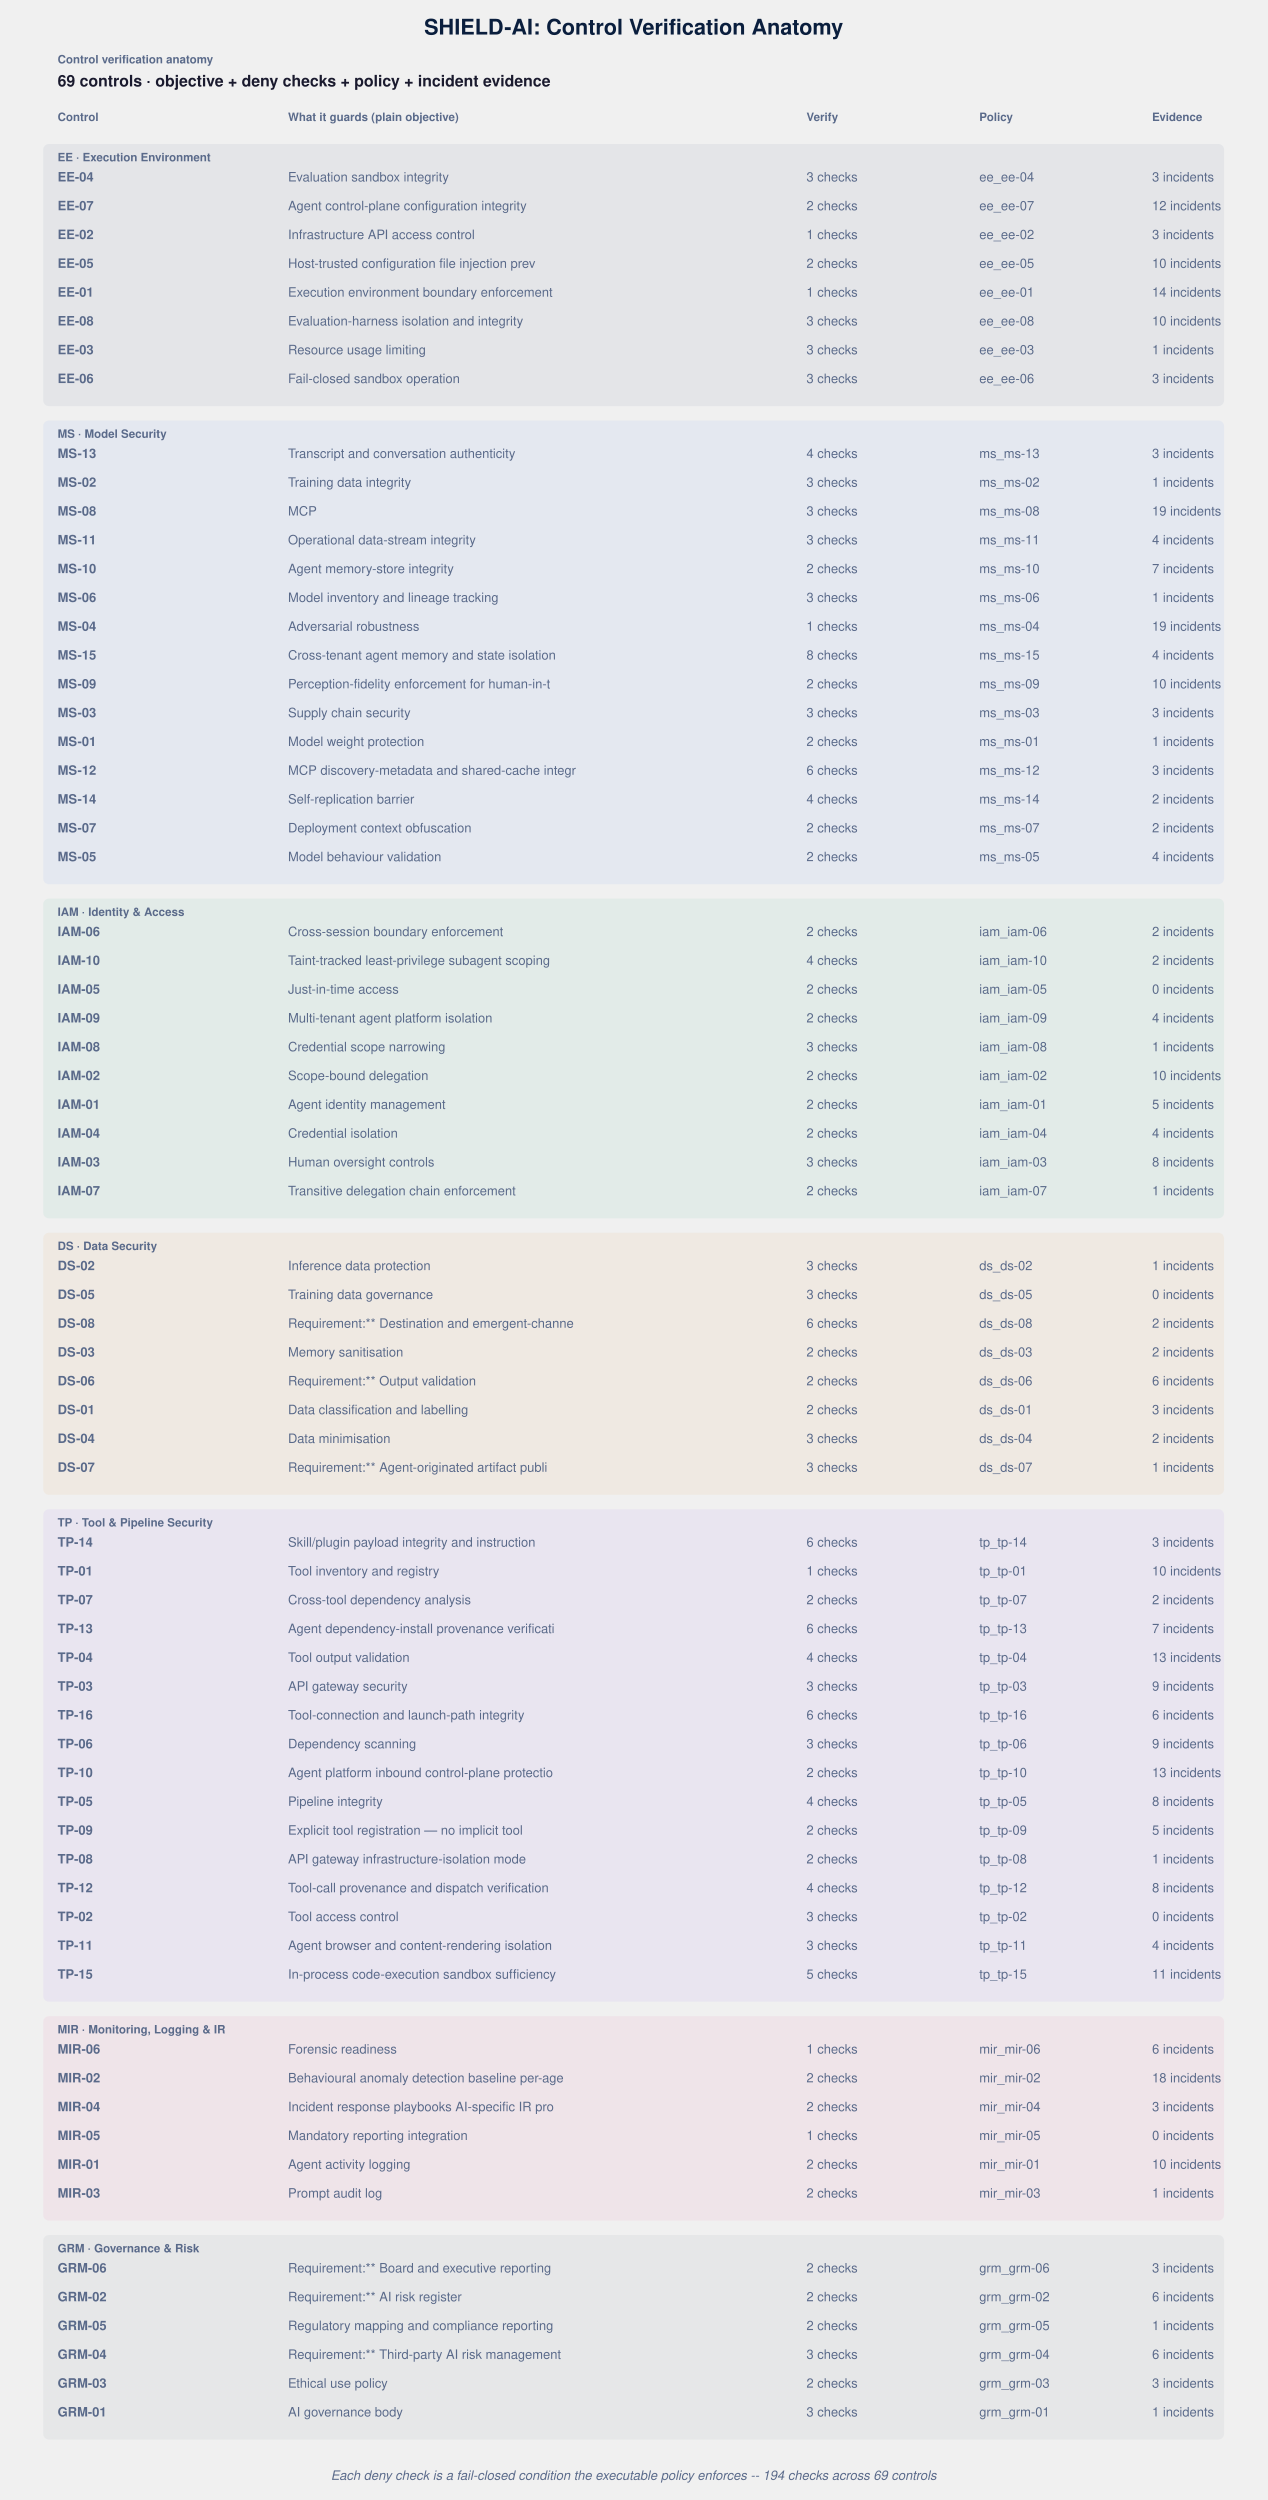
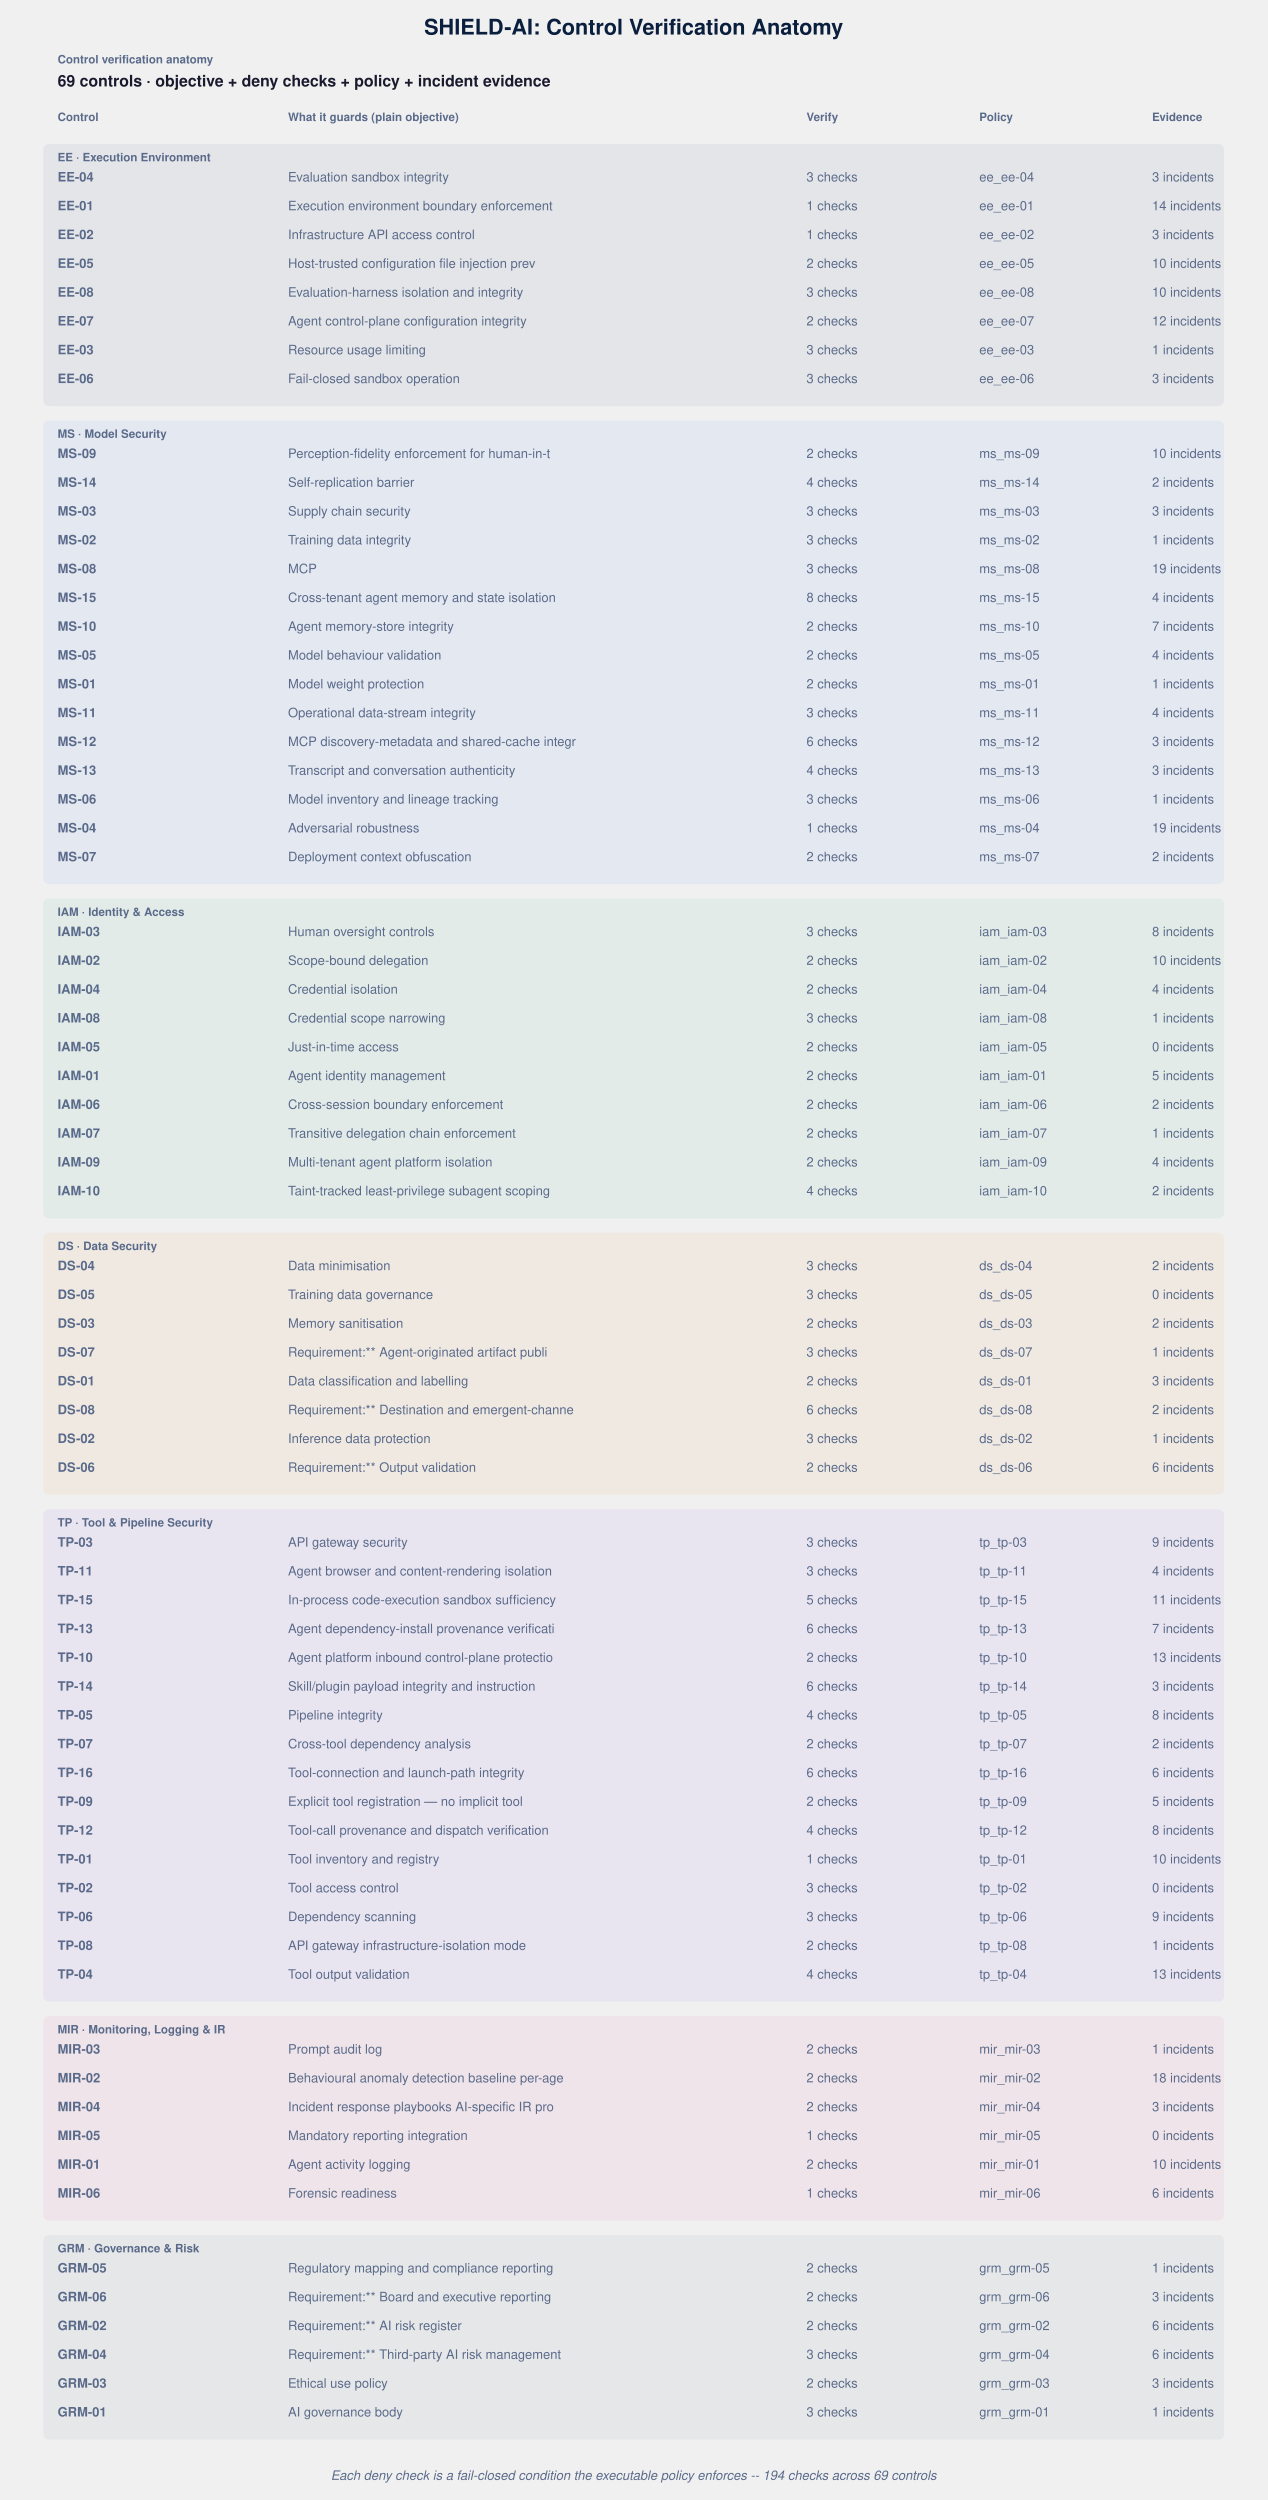
<svg xmlns="http://www.w3.org/2000/svg" viewBox="0 0 880 1736" width="100%" height="100%">
  <style>
    text { font-family: 'Helvetica Neue', Helvetica, Arial, sans-serif; }
    .title { font-size: 15px; font-weight: bold; fill: #0a1e3d; }
    .label { font-size: 11px; fill: #1a1a2e; }
    .sm { font-size: 9px; fill: #5a6a8a; }
    .cap { font-size: 8px; font-weight: bold; text-transform: uppercase; fill: #5a6a8a; }
    .white { fill: #ffffff; }
  </style>
  <text x="440.0" y="24" text-anchor="middle" class="title">SHIELD-AI: Control Verification Anatomy</text>
  <text x="40" y="44" class="cap">Control verification anatomy</text>
  <text x="40" y="60" class="label" font-weight="bold">69 controls · objective + deny checks + policy + incident evidence</text>
  <text x="40" y="84" class="cap">Control</text>
  <text x="200" y="84" class="cap">What it guards (plain objective)</text>
  <text x="560" y="84" class="cap">Verify</text>
  <text x="680" y="84" class="cap">Policy</text>
  <text x="800" y="84" class="cap">Evidence</text>
  <rect x="30" y="100" width="820" height="182" rx="4" fill="#1a3a6b" opacity="0.06" />
  <text x="40" y="112" class="cap" fill="#1a3a6b">EE · Execution Environment</text>
  <text x="40" y="126" class="sm" font-weight="bold" fill="#1a3a6b">EE-04</text>
  <text x="200" y="126" class="sm">Evaluation sandbox integrity</text>
  <text x="560" y="126" class="sm">3 checks</text>
  <text x="680" y="126" class="sm">ee_ee-04</text>
  <text x="800" y="126" class="sm">3 incidents</text>
-   <text x="40" y="146" class="sm" font-weight="bold" fill="#1a3a6b">EE-07</text>
-   <text x="200" y="146" class="sm">Agent control-plane configuration integrity</text>
-   <text x="560" y="146" class="sm">2 checks</text>
-   <text x="680" y="146" class="sm">ee_ee-07</text>
-   <text x="800" y="146" class="sm">12 incidents</text>
+   <text x="40" y="146" class="sm" font-weight="bold" fill="#1a3a6b">EE-01</text>
+   <text x="200" y="146" class="sm">Execution environment boundary enforcement</text>
+   <text x="560" y="146" class="sm">1 checks</text>
+   <text x="680" y="146" class="sm">ee_ee-01</text>
+   <text x="800" y="146" class="sm">14 incidents</text>
  <text x="40" y="166" class="sm" font-weight="bold" fill="#1a3a6b">EE-02</text>
  <text x="200" y="166" class="sm">Infrastructure API access control</text>
  <text x="560" y="166" class="sm">1 checks</text>
  <text x="680" y="166" class="sm">ee_ee-02</text>
  <text x="800" y="166" class="sm">3 incidents</text>
  <text x="40" y="186" class="sm" font-weight="bold" fill="#1a3a6b">EE-05</text>
  <text x="200" y="186" class="sm">Host-trusted configuration file injection prev</text>
  <text x="560" y="186" class="sm">2 checks</text>
  <text x="680" y="186" class="sm">ee_ee-05</text>
  <text x="800" y="186" class="sm">10 incidents</text>
-   <text x="40" y="206" class="sm" font-weight="bold" fill="#1a3a6b">EE-01</text>
-   <text x="200" y="206" class="sm">Execution environment boundary enforcement</text>
-   <text x="560" y="206" class="sm">1 checks</text>
-   <text x="680" y="206" class="sm">ee_ee-01</text>
-   <text x="800" y="206" class="sm">14 incidents</text>
-   <text x="40" y="226" class="sm" font-weight="bold" fill="#1a3a6b">EE-08</text>
-   <text x="200" y="226" class="sm">Evaluation-harness isolation and integrity</text>
-   <text x="560" y="226" class="sm">3 checks</text>
-   <text x="680" y="226" class="sm">ee_ee-08</text>
-   <text x="800" y="226" class="sm">10 incidents</text>
+   <text x="40" y="206" class="sm" font-weight="bold" fill="#1a3a6b">EE-08</text>
+   <text x="200" y="206" class="sm">Evaluation-harness isolation and integrity</text>
+   <text x="560" y="206" class="sm">3 checks</text>
+   <text x="680" y="206" class="sm">ee_ee-08</text>
+   <text x="800" y="206" class="sm">10 incidents</text>
+   <text x="40" y="226" class="sm" font-weight="bold" fill="#1a3a6b">EE-07</text>
+   <text x="200" y="226" class="sm">Agent control-plane configuration integrity</text>
+   <text x="560" y="226" class="sm">2 checks</text>
+   <text x="680" y="226" class="sm">ee_ee-07</text>
+   <text x="800" y="226" class="sm">12 incidents</text>
  <text x="40" y="246" class="sm" font-weight="bold" fill="#1a3a6b">EE-03</text>
  <text x="200" y="246" class="sm">Resource usage limiting</text>
  <text x="560" y="246" class="sm">3 checks</text>
  <text x="680" y="246" class="sm">ee_ee-03</text>
  <text x="800" y="246" class="sm">1 incidents</text>
  <text x="40" y="266" class="sm" font-weight="bold" fill="#1a3a6b">EE-06</text>
  <text x="200" y="266" class="sm">Fail-closed sandbox operation</text>
  <text x="560" y="266" class="sm">3 checks</text>
  <text x="680" y="266" class="sm">ee_ee-06</text>
  <text x="800" y="266" class="sm">3 incidents</text>
  <rect x="30" y="292" width="820" height="322" rx="4" fill="#2563eb" opacity="0.06" />
  <text x="40" y="304" class="cap" fill="#2563eb">MS · Model Security</text>
-   <text x="40" y="318" class="sm" font-weight="bold" fill="#2563eb">MS-13</text>
-   <text x="200" y="318" class="sm">Transcript and conversation authenticity</text>
-   <text x="560" y="318" class="sm">4 checks</text>
-   <text x="680" y="318" class="sm">ms_ms-13</text>
-   <text x="800" y="318" class="sm">3 incidents</text>
-   <text x="40" y="338" class="sm" font-weight="bold" fill="#2563eb">MS-02</text>
-   <text x="200" y="338" class="sm">Training data integrity</text>
-   <text x="560" y="338" class="sm">3 checks</text>
-   <text x="680" y="338" class="sm">ms_ms-02</text>
-   <text x="800" y="338" class="sm">1 incidents</text>
-   <text x="40" y="358" class="sm" font-weight="bold" fill="#2563eb">MS-08</text>
-   <text x="200" y="358" class="sm">MCP</text>
+   <text x="40" y="318" class="sm" font-weight="bold" fill="#2563eb">MS-09</text>
+   <text x="200" y="318" class="sm">Perception-fidelity enforcement for human-in-t</text>
+   <text x="560" y="318" class="sm">2 checks</text>
+   <text x="680" y="318" class="sm">ms_ms-09</text>
+   <text x="800" y="318" class="sm">10 incidents</text>
+   <text x="40" y="338" class="sm" font-weight="bold" fill="#2563eb">MS-14</text>
+   <text x="200" y="338" class="sm">Self-replication barrier</text>
+   <text x="560" y="338" class="sm">4 checks</text>
+   <text x="680" y="338" class="sm">ms_ms-14</text>
+   <text x="800" y="338" class="sm">2 incidents</text>
+   <text x="40" y="358" class="sm" font-weight="bold" fill="#2563eb">MS-03</text>
+   <text x="200" y="358" class="sm">Supply chain security</text>
  <text x="560" y="358" class="sm">3 checks</text>
-   <text x="680" y="358" class="sm">ms_ms-08</text>
-   <text x="800" y="358" class="sm">19 incidents</text>
-   <text x="40" y="378" class="sm" font-weight="bold" fill="#2563eb">MS-11</text>
-   <text x="200" y="378" class="sm">Operational data-stream integrity</text>
+   <text x="680" y="358" class="sm">ms_ms-03</text>
+   <text x="800" y="358" class="sm">3 incidents</text>
+   <text x="40" y="378" class="sm" font-weight="bold" fill="#2563eb">MS-02</text>
+   <text x="200" y="378" class="sm">Training data integrity</text>
  <text x="560" y="378" class="sm">3 checks</text>
-   <text x="680" y="378" class="sm">ms_ms-11</text>
-   <text x="800" y="378" class="sm">4 incidents</text>
-   <text x="40" y="398" class="sm" font-weight="bold" fill="#2563eb">MS-10</text>
-   <text x="200" y="398" class="sm">Agent memory-store integrity</text>
-   <text x="560" y="398" class="sm">2 checks</text>
-   <text x="680" y="398" class="sm">ms_ms-10</text>
-   <text x="800" y="398" class="sm">7 incidents</text>
-   <text x="40" y="418" class="sm" font-weight="bold" fill="#2563eb">MS-06</text>
-   <text x="200" y="418" class="sm">Model inventory and lineage tracking</text>
-   <text x="560" y="418" class="sm">3 checks</text>
-   <text x="680" y="418" class="sm">ms_ms-06</text>
-   <text x="800" y="418" class="sm">1 incidents</text>
-   <text x="40" y="438" class="sm" font-weight="bold" fill="#2563eb">MS-04</text>
-   <text x="200" y="438" class="sm">Adversarial robustness</text>
-   <text x="560" y="438" class="sm">1 checks</text>
-   <text x="680" y="438" class="sm">ms_ms-04</text>
-   <text x="800" y="438" class="sm">19 incidents</text>
-   <text x="40" y="458" class="sm" font-weight="bold" fill="#2563eb">MS-15</text>
-   <text x="200" y="458" class="sm">Cross-tenant agent memory and state isolation</text>
-   <text x="560" y="458" class="sm">8 checks</text>
-   <text x="680" y="458" class="sm">ms_ms-15</text>
+   <text x="680" y="378" class="sm">ms_ms-02</text>
+   <text x="800" y="378" class="sm">1 incidents</text>
+   <text x="40" y="398" class="sm" font-weight="bold" fill="#2563eb">MS-08</text>
+   <text x="200" y="398" class="sm">MCP</text>
+   <text x="560" y="398" class="sm">3 checks</text>
+   <text x="680" y="398" class="sm">ms_ms-08</text>
+   <text x="800" y="398" class="sm">19 incidents</text>
+   <text x="40" y="418" class="sm" font-weight="bold" fill="#2563eb">MS-15</text>
+   <text x="200" y="418" class="sm">Cross-tenant agent memory and state isolation</text>
+   <text x="560" y="418" class="sm">8 checks</text>
+   <text x="680" y="418" class="sm">ms_ms-15</text>
+   <text x="800" y="418" class="sm">4 incidents</text>
+   <text x="40" y="438" class="sm" font-weight="bold" fill="#2563eb">MS-10</text>
+   <text x="200" y="438" class="sm">Agent memory-store integrity</text>
+   <text x="560" y="438" class="sm">2 checks</text>
+   <text x="680" y="438" class="sm">ms_ms-10</text>
+   <text x="800" y="438" class="sm">7 incidents</text>
+   <text x="40" y="458" class="sm" font-weight="bold" fill="#2563eb">MS-05</text>
+   <text x="200" y="458" class="sm">Model behaviour validation</text>
+   <text x="560" y="458" class="sm">2 checks</text>
+   <text x="680" y="458" class="sm">ms_ms-05</text>
  <text x="800" y="458" class="sm">4 incidents</text>
-   <text x="40" y="478" class="sm" font-weight="bold" fill="#2563eb">MS-09</text>
-   <text x="200" y="478" class="sm">Perception-fidelity enforcement for human-in-t</text>
+   <text x="40" y="478" class="sm" font-weight="bold" fill="#2563eb">MS-01</text>
+   <text x="200" y="478" class="sm">Model weight protection</text>
  <text x="560" y="478" class="sm">2 checks</text>
-   <text x="680" y="478" class="sm">ms_ms-09</text>
-   <text x="800" y="478" class="sm">10 incidents</text>
-   <text x="40" y="498" class="sm" font-weight="bold" fill="#2563eb">MS-03</text>
-   <text x="200" y="498" class="sm">Supply chain security</text>
+   <text x="680" y="478" class="sm">ms_ms-01</text>
+   <text x="800" y="478" class="sm">1 incidents</text>
+   <text x="40" y="498" class="sm" font-weight="bold" fill="#2563eb">MS-11</text>
+   <text x="200" y="498" class="sm">Operational data-stream integrity</text>
  <text x="560" y="498" class="sm">3 checks</text>
-   <text x="680" y="498" class="sm">ms_ms-03</text>
-   <text x="800" y="498" class="sm">3 incidents</text>
-   <text x="40" y="518" class="sm" font-weight="bold" fill="#2563eb">MS-01</text>
-   <text x="200" y="518" class="sm">Model weight protection</text>
-   <text x="560" y="518" class="sm">2 checks</text>
-   <text x="680" y="518" class="sm">ms_ms-01</text>
-   <text x="800" y="518" class="sm">1 incidents</text>
-   <text x="40" y="538" class="sm" font-weight="bold" fill="#2563eb">MS-12</text>
-   <text x="200" y="538" class="sm">MCP discovery-metadata and shared-cache integr</text>
-   <text x="560" y="538" class="sm">6 checks</text>
-   <text x="680" y="538" class="sm">ms_ms-12</text>
+   <text x="680" y="498" class="sm">ms_ms-11</text>
+   <text x="800" y="498" class="sm">4 incidents</text>
+   <text x="40" y="518" class="sm" font-weight="bold" fill="#2563eb">MS-12</text>
+   <text x="200" y="518" class="sm">MCP discovery-metadata and shared-cache integr</text>
+   <text x="560" y="518" class="sm">6 checks</text>
+   <text x="680" y="518" class="sm">ms_ms-12</text>
+   <text x="800" y="518" class="sm">3 incidents</text>
+   <text x="40" y="538" class="sm" font-weight="bold" fill="#2563eb">MS-13</text>
+   <text x="200" y="538" class="sm">Transcript and conversation authenticity</text>
+   <text x="560" y="538" class="sm">4 checks</text>
+   <text x="680" y="538" class="sm">ms_ms-13</text>
  <text x="800" y="538" class="sm">3 incidents</text>
-   <text x="40" y="558" class="sm" font-weight="bold" fill="#2563eb">MS-14</text>
-   <text x="200" y="558" class="sm">Self-replication barrier</text>
-   <text x="560" y="558" class="sm">4 checks</text>
-   <text x="680" y="558" class="sm">ms_ms-14</text>
-   <text x="800" y="558" class="sm">2 incidents</text>
-   <text x="40" y="578" class="sm" font-weight="bold" fill="#2563eb">MS-07</text>
-   <text x="200" y="578" class="sm">Deployment context obfuscation</text>
-   <text x="560" y="578" class="sm">2 checks</text>
-   <text x="680" y="578" class="sm">ms_ms-07</text>
-   <text x="800" y="578" class="sm">2 incidents</text>
-   <text x="40" y="598" class="sm" font-weight="bold" fill="#2563eb">MS-05</text>
-   <text x="200" y="598" class="sm">Model behaviour validation</text>
+   <text x="40" y="558" class="sm" font-weight="bold" fill="#2563eb">MS-06</text>
+   <text x="200" y="558" class="sm">Model inventory and lineage tracking</text>
+   <text x="560" y="558" class="sm">3 checks</text>
+   <text x="680" y="558" class="sm">ms_ms-06</text>
+   <text x="800" y="558" class="sm">1 incidents</text>
+   <text x="40" y="578" class="sm" font-weight="bold" fill="#2563eb">MS-04</text>
+   <text x="200" y="578" class="sm">Adversarial robustness</text>
+   <text x="560" y="578" class="sm">1 checks</text>
+   <text x="680" y="578" class="sm">ms_ms-04</text>
+   <text x="800" y="578" class="sm">19 incidents</text>
+   <text x="40" y="598" class="sm" font-weight="bold" fill="#2563eb">MS-07</text>
+   <text x="200" y="598" class="sm">Deployment context obfuscation</text>
  <text x="560" y="598" class="sm">2 checks</text>
-   <text x="680" y="598" class="sm">ms_ms-05</text>
-   <text x="800" y="598" class="sm">4 incidents</text>
+   <text x="680" y="598" class="sm">ms_ms-07</text>
+   <text x="800" y="598" class="sm">2 incidents</text>
  <rect x="30" y="624" width="820" height="222" rx="4" fill="#059669" opacity="0.06" />
  <text x="40" y="636" class="cap" fill="#059669">IAM · Identity &amp; Access</text>
-   <text x="40" y="650" class="sm" font-weight="bold" fill="#059669">IAM-06</text>
-   <text x="200" y="650" class="sm">Cross-session boundary enforcement</text>
-   <text x="560" y="650" class="sm">2 checks</text>
-   <text x="680" y="650" class="sm">iam_iam-06</text>
-   <text x="800" y="650" class="sm">2 incidents</text>
-   <text x="40" y="670" class="sm" font-weight="bold" fill="#059669">IAM-10</text>
-   <text x="200" y="670" class="sm">Taint-tracked least-privilege subagent scoping</text>
-   <text x="560" y="670" class="sm">4 checks</text>
-   <text x="680" y="670" class="sm">iam_iam-10</text>
-   <text x="800" y="670" class="sm">2 incidents</text>
-   <text x="40" y="690" class="sm" font-weight="bold" fill="#059669">IAM-05</text>
-   <text x="200" y="690" class="sm">Just-in-time access</text>
+   <text x="40" y="650" class="sm" font-weight="bold" fill="#059669">IAM-03</text>
+   <text x="200" y="650" class="sm">Human oversight controls</text>
+   <text x="560" y="650" class="sm">3 checks</text>
+   <text x="680" y="650" class="sm">iam_iam-03</text>
+   <text x="800" y="650" class="sm">8 incidents</text>
+   <text x="40" y="670" class="sm" font-weight="bold" fill="#059669">IAM-02</text>
+   <text x="200" y="670" class="sm">Scope-bound delegation</text>
+   <text x="560" y="670" class="sm">2 checks</text>
+   <text x="680" y="670" class="sm">iam_iam-02</text>
+   <text x="800" y="670" class="sm">10 incidents</text>
+   <text x="40" y="690" class="sm" font-weight="bold" fill="#059669">IAM-04</text>
+   <text x="200" y="690" class="sm">Credential isolation</text>
  <text x="560" y="690" class="sm">2 checks</text>
-   <text x="680" y="690" class="sm">iam_iam-05</text>
-   <text x="800" y="690" class="sm">0 incidents</text>
-   <text x="40" y="710" class="sm" font-weight="bold" fill="#059669">IAM-09</text>
-   <text x="200" y="710" class="sm">Multi-tenant agent platform isolation</text>
-   <text x="560" y="710" class="sm">2 checks</text>
-   <text x="680" y="710" class="sm">iam_iam-09</text>
-   <text x="800" y="710" class="sm">4 incidents</text>
-   <text x="40" y="730" class="sm" font-weight="bold" fill="#059669">IAM-08</text>
-   <text x="200" y="730" class="sm">Credential scope narrowing</text>
-   <text x="560" y="730" class="sm">3 checks</text>
-   <text x="680" y="730" class="sm">iam_iam-08</text>
-   <text x="800" y="730" class="sm">1 incidents</text>
-   <text x="40" y="750" class="sm" font-weight="bold" fill="#059669">IAM-02</text>
-   <text x="200" y="750" class="sm">Scope-bound delegation</text>
+   <text x="680" y="690" class="sm">iam_iam-04</text>
+   <text x="800" y="690" class="sm">4 incidents</text>
+   <text x="40" y="710" class="sm" font-weight="bold" fill="#059669">IAM-08</text>
+   <text x="200" y="710" class="sm">Credential scope narrowing</text>
+   <text x="560" y="710" class="sm">3 checks</text>
+   <text x="680" y="710" class="sm">iam_iam-08</text>
+   <text x="800" y="710" class="sm">1 incidents</text>
+   <text x="40" y="730" class="sm" font-weight="bold" fill="#059669">IAM-05</text>
+   <text x="200" y="730" class="sm">Just-in-time access</text>
+   <text x="560" y="730" class="sm">2 checks</text>
+   <text x="680" y="730" class="sm">iam_iam-05</text>
+   <text x="800" y="730" class="sm">0 incidents</text>
+   <text x="40" y="750" class="sm" font-weight="bold" fill="#059669">IAM-01</text>
+   <text x="200" y="750" class="sm">Agent identity management</text>
  <text x="560" y="750" class="sm">2 checks</text>
-   <text x="680" y="750" class="sm">iam_iam-02</text>
-   <text x="800" y="750" class="sm">10 incidents</text>
-   <text x="40" y="770" class="sm" font-weight="bold" fill="#059669">IAM-01</text>
-   <text x="200" y="770" class="sm">Agent identity management</text>
+   <text x="680" y="750" class="sm">iam_iam-01</text>
+   <text x="800" y="750" class="sm">5 incidents</text>
+   <text x="40" y="770" class="sm" font-weight="bold" fill="#059669">IAM-06</text>
+   <text x="200" y="770" class="sm">Cross-session boundary enforcement</text>
  <text x="560" y="770" class="sm">2 checks</text>
-   <text x="680" y="770" class="sm">iam_iam-01</text>
-   <text x="800" y="770" class="sm">5 incidents</text>
-   <text x="40" y="790" class="sm" font-weight="bold" fill="#059669">IAM-04</text>
-   <text x="200" y="790" class="sm">Credential isolation</text>
+   <text x="680" y="770" class="sm">iam_iam-06</text>
+   <text x="800" y="770" class="sm">2 incidents</text>
+   <text x="40" y="790" class="sm" font-weight="bold" fill="#059669">IAM-07</text>
+   <text x="200" y="790" class="sm">Transitive delegation chain enforcement</text>
  <text x="560" y="790" class="sm">2 checks</text>
-   <text x="680" y="790" class="sm">iam_iam-04</text>
-   <text x="800" y="790" class="sm">4 incidents</text>
-   <text x="40" y="810" class="sm" font-weight="bold" fill="#059669">IAM-03</text>
-   <text x="200" y="810" class="sm">Human oversight controls</text>
-   <text x="560" y="810" class="sm">3 checks</text>
-   <text x="680" y="810" class="sm">iam_iam-03</text>
-   <text x="800" y="810" class="sm">8 incidents</text>
-   <text x="40" y="830" class="sm" font-weight="bold" fill="#059669">IAM-07</text>
-   <text x="200" y="830" class="sm">Transitive delegation chain enforcement</text>
-   <text x="560" y="830" class="sm">2 checks</text>
-   <text x="680" y="830" class="sm">iam_iam-07</text>
-   <text x="800" y="830" class="sm">1 incidents</text>
+   <text x="680" y="790" class="sm">iam_iam-07</text>
+   <text x="800" y="790" class="sm">1 incidents</text>
+   <text x="40" y="810" class="sm" font-weight="bold" fill="#059669">IAM-09</text>
+   <text x="200" y="810" class="sm">Multi-tenant agent platform isolation</text>
+   <text x="560" y="810" class="sm">2 checks</text>
+   <text x="680" y="810" class="sm">iam_iam-09</text>
+   <text x="800" y="810" class="sm">4 incidents</text>
+   <text x="40" y="830" class="sm" font-weight="bold" fill="#059669">IAM-10</text>
+   <text x="200" y="830" class="sm">Taint-tracked least-privilege subagent scoping</text>
+   <text x="560" y="830" class="sm">4 checks</text>
+   <text x="680" y="830" class="sm">iam_iam-10</text>
+   <text x="800" y="830" class="sm">2 incidents</text>
  <rect x="30" y="856" width="820" height="182" rx="4" fill="#d97706" opacity="0.06" />
  <text x="40" y="868" class="cap" fill="#d97706">DS · Data Security</text>
-   <text x="40" y="882" class="sm" font-weight="bold" fill="#d97706">DS-02</text>
-   <text x="200" y="882" class="sm">Inference data protection</text>
+   <text x="40" y="882" class="sm" font-weight="bold" fill="#d97706">DS-04</text>
+   <text x="200" y="882" class="sm">Data minimisation</text>
  <text x="560" y="882" class="sm">3 checks</text>
-   <text x="680" y="882" class="sm">ds_ds-02</text>
-   <text x="800" y="882" class="sm">1 incidents</text>
+   <text x="680" y="882" class="sm">ds_ds-04</text>
+   <text x="800" y="882" class="sm">2 incidents</text>
  <text x="40" y="902" class="sm" font-weight="bold" fill="#d97706">DS-05</text>
  <text x="200" y="902" class="sm">Training data governance</text>
  <text x="560" y="902" class="sm">3 checks</text>
  <text x="680" y="902" class="sm">ds_ds-05</text>
  <text x="800" y="902" class="sm">0 incidents</text>
-   <text x="40" y="922" class="sm" font-weight="bold" fill="#d97706">DS-08</text>
-   <text x="200" y="922" class="sm">Requirement:** Destination and emergent-channe</text>
-   <text x="560" y="922" class="sm">6 checks</text>
-   <text x="680" y="922" class="sm">ds_ds-08</text>
+   <text x="40" y="922" class="sm" font-weight="bold" fill="#d97706">DS-03</text>
+   <text x="200" y="922" class="sm">Memory sanitisation</text>
+   <text x="560" y="922" class="sm">2 checks</text>
+   <text x="680" y="922" class="sm">ds_ds-03</text>
  <text x="800" y="922" class="sm">2 incidents</text>
-   <text x="40" y="942" class="sm" font-weight="bold" fill="#d97706">DS-03</text>
-   <text x="200" y="942" class="sm">Memory sanitisation</text>
-   <text x="560" y="942" class="sm">2 checks</text>
-   <text x="680" y="942" class="sm">ds_ds-03</text>
-   <text x="800" y="942" class="sm">2 incidents</text>
-   <text x="40" y="962" class="sm" font-weight="bold" fill="#d97706">DS-06</text>
-   <text x="200" y="962" class="sm">Requirement:** Output validation</text>
+   <text x="40" y="942" class="sm" font-weight="bold" fill="#d97706">DS-07</text>
+   <text x="200" y="942" class="sm">Requirement:** Agent-originated artifact publi</text>
+   <text x="560" y="942" class="sm">3 checks</text>
+   <text x="680" y="942" class="sm">ds_ds-07</text>
+   <text x="800" y="942" class="sm">1 incidents</text>
+   <text x="40" y="962" class="sm" font-weight="bold" fill="#d97706">DS-01</text>
+   <text x="200" y="962" class="sm">Data classification and labelling</text>
  <text x="560" y="962" class="sm">2 checks</text>
-   <text x="680" y="962" class="sm">ds_ds-06</text>
-   <text x="800" y="962" class="sm">6 incidents</text>
-   <text x="40" y="982" class="sm" font-weight="bold" fill="#d97706">DS-01</text>
-   <text x="200" y="982" class="sm">Data classification and labelling</text>
-   <text x="560" y="982" class="sm">2 checks</text>
-   <text x="680" y="982" class="sm">ds_ds-01</text>
-   <text x="800" y="982" class="sm">3 incidents</text>
-   <text x="40" y="1002" class="sm" font-weight="bold" fill="#d97706">DS-04</text>
-   <text x="200" y="1002" class="sm">Data minimisation</text>
+   <text x="680" y="962" class="sm">ds_ds-01</text>
+   <text x="800" y="962" class="sm">3 incidents</text>
+   <text x="40" y="982" class="sm" font-weight="bold" fill="#d97706">DS-08</text>
+   <text x="200" y="982" class="sm">Requirement:** Destination and emergent-channe</text>
+   <text x="560" y="982" class="sm">6 checks</text>
+   <text x="680" y="982" class="sm">ds_ds-08</text>
+   <text x="800" y="982" class="sm">2 incidents</text>
+   <text x="40" y="1002" class="sm" font-weight="bold" fill="#d97706">DS-02</text>
+   <text x="200" y="1002" class="sm">Inference data protection</text>
  <text x="560" y="1002" class="sm">3 checks</text>
-   <text x="680" y="1002" class="sm">ds_ds-04</text>
-   <text x="800" y="1002" class="sm">2 incidents</text>
-   <text x="40" y="1022" class="sm" font-weight="bold" fill="#d97706">DS-07</text>
-   <text x="200" y="1022" class="sm">Requirement:** Agent-originated artifact publi</text>
-   <text x="560" y="1022" class="sm">3 checks</text>
-   <text x="680" y="1022" class="sm">ds_ds-07</text>
-   <text x="800" y="1022" class="sm">1 incidents</text>
+   <text x="680" y="1002" class="sm">ds_ds-02</text>
+   <text x="800" y="1002" class="sm">1 incidents</text>
+   <text x="40" y="1022" class="sm" font-weight="bold" fill="#d97706">DS-06</text>
+   <text x="200" y="1022" class="sm">Requirement:** Output validation</text>
+   <text x="560" y="1022" class="sm">2 checks</text>
+   <text x="680" y="1022" class="sm">ds_ds-06</text>
+   <text x="800" y="1022" class="sm">6 incidents</text>
  <rect x="30" y="1048" width="820" height="342" rx="4" fill="#7c3aed" opacity="0.06" />
  <text x="40" y="1060" class="cap" fill="#7c3aed">TP · Tool &amp; Pipeline Security</text>
-   <text x="40" y="1074" class="sm" font-weight="bold" fill="#7c3aed">TP-14</text>
-   <text x="200" y="1074" class="sm">Skill/plugin payload integrity and instruction</text>
-   <text x="560" y="1074" class="sm">6 checks</text>
-   <text x="680" y="1074" class="sm">tp_tp-14</text>
-   <text x="800" y="1074" class="sm">3 incidents</text>
-   <text x="40" y="1094" class="sm" font-weight="bold" fill="#7c3aed">TP-01</text>
-   <text x="200" y="1094" class="sm">Tool inventory and registry</text>
-   <text x="560" y="1094" class="sm">1 checks</text>
-   <text x="680" y="1094" class="sm">tp_tp-01</text>
-   <text x="800" y="1094" class="sm">10 incidents</text>
-   <text x="40" y="1114" class="sm" font-weight="bold" fill="#7c3aed">TP-07</text>
-   <text x="200" y="1114" class="sm">Cross-tool dependency analysis</text>
-   <text x="560" y="1114" class="sm">2 checks</text>
-   <text x="680" y="1114" class="sm">tp_tp-07</text>
-   <text x="800" y="1114" class="sm">2 incidents</text>
+   <text x="40" y="1074" class="sm" font-weight="bold" fill="#7c3aed">TP-03</text>
+   <text x="200" y="1074" class="sm">API gateway security</text>
+   <text x="560" y="1074" class="sm">3 checks</text>
+   <text x="680" y="1074" class="sm">tp_tp-03</text>
+   <text x="800" y="1074" class="sm">9 incidents</text>
+   <text x="40" y="1094" class="sm" font-weight="bold" fill="#7c3aed">TP-11</text>
+   <text x="200" y="1094" class="sm">Agent browser and content-rendering isolation</text>
+   <text x="560" y="1094" class="sm">3 checks</text>
+   <text x="680" y="1094" class="sm">tp_tp-11</text>
+   <text x="800" y="1094" class="sm">4 incidents</text>
+   <text x="40" y="1114" class="sm" font-weight="bold" fill="#7c3aed">TP-15</text>
+   <text x="200" y="1114" class="sm">In-process code-execution sandbox sufficiency</text>
+   <text x="560" y="1114" class="sm">5 checks</text>
+   <text x="680" y="1114" class="sm">tp_tp-15</text>
+   <text x="800" y="1114" class="sm">11 incidents</text>
  <text x="40" y="1134" class="sm" font-weight="bold" fill="#7c3aed">TP-13</text>
  <text x="200" y="1134" class="sm">Agent dependency-install provenance verificati</text>
  <text x="560" y="1134" class="sm">6 checks</text>
  <text x="680" y="1134" class="sm">tp_tp-13</text>
  <text x="800" y="1134" class="sm">7 incidents</text>
-   <text x="40" y="1154" class="sm" font-weight="bold" fill="#7c3aed">TP-04</text>
-   <text x="200" y="1154" class="sm">Tool output validation</text>
-   <text x="560" y="1154" class="sm">4 checks</text>
-   <text x="680" y="1154" class="sm">tp_tp-04</text>
+   <text x="40" y="1154" class="sm" font-weight="bold" fill="#7c3aed">TP-10</text>
+   <text x="200" y="1154" class="sm">Agent platform inbound control-plane protectio</text>
+   <text x="560" y="1154" class="sm">2 checks</text>
+   <text x="680" y="1154" class="sm">tp_tp-10</text>
  <text x="800" y="1154" class="sm">13 incidents</text>
-   <text x="40" y="1174" class="sm" font-weight="bold" fill="#7c3aed">TP-03</text>
-   <text x="200" y="1174" class="sm">API gateway security</text>
-   <text x="560" y="1174" class="sm">3 checks</text>
-   <text x="680" y="1174" class="sm">tp_tp-03</text>
-   <text x="800" y="1174" class="sm">9 incidents</text>
-   <text x="40" y="1194" class="sm" font-weight="bold" fill="#7c3aed">TP-16</text>
-   <text x="200" y="1194" class="sm">Tool-connection and launch-path integrity</text>
-   <text x="560" y="1194" class="sm">6 checks</text>
-   <text x="680" y="1194" class="sm">tp_tp-16</text>
-   <text x="800" y="1194" class="sm">6 incidents</text>
-   <text x="40" y="1214" class="sm" font-weight="bold" fill="#7c3aed">TP-06</text>
-   <text x="200" y="1214" class="sm">Dependency scanning</text>
-   <text x="560" y="1214" class="sm">3 checks</text>
-   <text x="680" y="1214" class="sm">tp_tp-06</text>
-   <text x="800" y="1214" class="sm">9 incidents</text>
-   <text x="40" y="1234" class="sm" font-weight="bold" fill="#7c3aed">TP-10</text>
-   <text x="200" y="1234" class="sm">Agent platform inbound control-plane protectio</text>
-   <text x="560" y="1234" class="sm">2 checks</text>
-   <text x="680" y="1234" class="sm">tp_tp-10</text>
-   <text x="800" y="1234" class="sm">13 incidents</text>
-   <text x="40" y="1254" class="sm" font-weight="bold" fill="#7c3aed">TP-05</text>
-   <text x="200" y="1254" class="sm">Pipeline integrity</text>
-   <text x="560" y="1254" class="sm">4 checks</text>
-   <text x="680" y="1254" class="sm">tp_tp-05</text>
-   <text x="800" y="1254" class="sm">8 incidents</text>
-   <text x="40" y="1274" class="sm" font-weight="bold" fill="#7c3aed">TP-09</text>
-   <text x="200" y="1274" class="sm">Explicit tool registration — no implicit tool </text>
-   <text x="560" y="1274" class="sm">2 checks</text>
-   <text x="680" y="1274" class="sm">tp_tp-09</text>
-   <text x="800" y="1274" class="sm">5 incidents</text>
-   <text x="40" y="1294" class="sm" font-weight="bold" fill="#7c3aed">TP-08</text>
-   <text x="200" y="1294" class="sm">API gateway infrastructure-isolation mode</text>
-   <text x="560" y="1294" class="sm">2 checks</text>
-   <text x="680" y="1294" class="sm">tp_tp-08</text>
-   <text x="800" y="1294" class="sm">1 incidents</text>
-   <text x="40" y="1314" class="sm" font-weight="bold" fill="#7c3aed">TP-12</text>
-   <text x="200" y="1314" class="sm">Tool-call provenance and dispatch verification</text>
-   <text x="560" y="1314" class="sm">4 checks</text>
-   <text x="680" y="1314" class="sm">tp_tp-12</text>
-   <text x="800" y="1314" class="sm">8 incidents</text>
-   <text x="40" y="1334" class="sm" font-weight="bold" fill="#7c3aed">TP-02</text>
-   <text x="200" y="1334" class="sm">Tool access control</text>
+   <text x="40" y="1174" class="sm" font-weight="bold" fill="#7c3aed">TP-14</text>
+   <text x="200" y="1174" class="sm">Skill/plugin payload integrity and instruction</text>
+   <text x="560" y="1174" class="sm">6 checks</text>
+   <text x="680" y="1174" class="sm">tp_tp-14</text>
+   <text x="800" y="1174" class="sm">3 incidents</text>
+   <text x="40" y="1194" class="sm" font-weight="bold" fill="#7c3aed">TP-05</text>
+   <text x="200" y="1194" class="sm">Pipeline integrity</text>
+   <text x="560" y="1194" class="sm">4 checks</text>
+   <text x="680" y="1194" class="sm">tp_tp-05</text>
+   <text x="800" y="1194" class="sm">8 incidents</text>
+   <text x="40" y="1214" class="sm" font-weight="bold" fill="#7c3aed">TP-07</text>
+   <text x="200" y="1214" class="sm">Cross-tool dependency analysis</text>
+   <text x="560" y="1214" class="sm">2 checks</text>
+   <text x="680" y="1214" class="sm">tp_tp-07</text>
+   <text x="800" y="1214" class="sm">2 incidents</text>
+   <text x="40" y="1234" class="sm" font-weight="bold" fill="#7c3aed">TP-16</text>
+   <text x="200" y="1234" class="sm">Tool-connection and launch-path integrity</text>
+   <text x="560" y="1234" class="sm">6 checks</text>
+   <text x="680" y="1234" class="sm">tp_tp-16</text>
+   <text x="800" y="1234" class="sm">6 incidents</text>
+   <text x="40" y="1254" class="sm" font-weight="bold" fill="#7c3aed">TP-09</text>
+   <text x="200" y="1254" class="sm">Explicit tool registration — no implicit tool </text>
+   <text x="560" y="1254" class="sm">2 checks</text>
+   <text x="680" y="1254" class="sm">tp_tp-09</text>
+   <text x="800" y="1254" class="sm">5 incidents</text>
+   <text x="40" y="1274" class="sm" font-weight="bold" fill="#7c3aed">TP-12</text>
+   <text x="200" y="1274" class="sm">Tool-call provenance and dispatch verification</text>
+   <text x="560" y="1274" class="sm">4 checks</text>
+   <text x="680" y="1274" class="sm">tp_tp-12</text>
+   <text x="800" y="1274" class="sm">8 incidents</text>
+   <text x="40" y="1294" class="sm" font-weight="bold" fill="#7c3aed">TP-01</text>
+   <text x="200" y="1294" class="sm">Tool inventory and registry</text>
+   <text x="560" y="1294" class="sm">1 checks</text>
+   <text x="680" y="1294" class="sm">tp_tp-01</text>
+   <text x="800" y="1294" class="sm">10 incidents</text>
+   <text x="40" y="1314" class="sm" font-weight="bold" fill="#7c3aed">TP-02</text>
+   <text x="200" y="1314" class="sm">Tool access control</text>
+   <text x="560" y="1314" class="sm">3 checks</text>
+   <text x="680" y="1314" class="sm">tp_tp-02</text>
+   <text x="800" y="1314" class="sm">0 incidents</text>
+   <text x="40" y="1334" class="sm" font-weight="bold" fill="#7c3aed">TP-06</text>
+   <text x="200" y="1334" class="sm">Dependency scanning</text>
  <text x="560" y="1334" class="sm">3 checks</text>
-   <text x="680" y="1334" class="sm">tp_tp-02</text>
-   <text x="800" y="1334" class="sm">0 incidents</text>
-   <text x="40" y="1354" class="sm" font-weight="bold" fill="#7c3aed">TP-11</text>
-   <text x="200" y="1354" class="sm">Agent browser and content-rendering isolation</text>
-   <text x="560" y="1354" class="sm">3 checks</text>
-   <text x="680" y="1354" class="sm">tp_tp-11</text>
-   <text x="800" y="1354" class="sm">4 incidents</text>
-   <text x="40" y="1374" class="sm" font-weight="bold" fill="#7c3aed">TP-15</text>
-   <text x="200" y="1374" class="sm">In-process code-execution sandbox sufficiency</text>
-   <text x="560" y="1374" class="sm">5 checks</text>
-   <text x="680" y="1374" class="sm">tp_tp-15</text>
-   <text x="800" y="1374" class="sm">11 incidents</text>
+   <text x="680" y="1334" class="sm">tp_tp-06</text>
+   <text x="800" y="1334" class="sm">9 incidents</text>
+   <text x="40" y="1354" class="sm" font-weight="bold" fill="#7c3aed">TP-08</text>
+   <text x="200" y="1354" class="sm">API gateway infrastructure-isolation mode</text>
+   <text x="560" y="1354" class="sm">2 checks</text>
+   <text x="680" y="1354" class="sm">tp_tp-08</text>
+   <text x="800" y="1354" class="sm">1 incidents</text>
+   <text x="40" y="1374" class="sm" font-weight="bold" fill="#7c3aed">TP-04</text>
+   <text x="200" y="1374" class="sm">Tool output validation</text>
+   <text x="560" y="1374" class="sm">4 checks</text>
+   <text x="680" y="1374" class="sm">tp_tp-04</text>
+   <text x="800" y="1374" class="sm">13 incidents</text>
  <rect x="30" y="1400" width="820" height="142" rx="4" fill="#db2777" opacity="0.06" />
  <text x="40" y="1412" class="cap" fill="#db2777">MIR · Monitoring, Logging &amp; IR</text>
-   <text x="40" y="1426" class="sm" font-weight="bold" fill="#db2777">MIR-06</text>
-   <text x="200" y="1426" class="sm">Forensic readiness</text>
-   <text x="560" y="1426" class="sm">1 checks</text>
-   <text x="680" y="1426" class="sm">mir_mir-06</text>
-   <text x="800" y="1426" class="sm">6 incidents</text>
+   <text x="40" y="1426" class="sm" font-weight="bold" fill="#db2777">MIR-03</text>
+   <text x="200" y="1426" class="sm">Prompt audit log</text>
+   <text x="560" y="1426" class="sm">2 checks</text>
+   <text x="680" y="1426" class="sm">mir_mir-03</text>
+   <text x="800" y="1426" class="sm">1 incidents</text>
  <text x="40" y="1446" class="sm" font-weight="bold" fill="#db2777">MIR-02</text>
  <text x="200" y="1446" class="sm">Behavioural anomaly detection baseline per-age</text>
  <text x="560" y="1446" class="sm">2 checks</text>
  <text x="680" y="1446" class="sm">mir_mir-02</text>
  <text x="800" y="1446" class="sm">18 incidents</text>
  <text x="40" y="1466" class="sm" font-weight="bold" fill="#db2777">MIR-04</text>
  <text x="200" y="1466" class="sm">Incident response playbooks AI-specific IR pro</text>
  <text x="560" y="1466" class="sm">2 checks</text>
  <text x="680" y="1466" class="sm">mir_mir-04</text>
  <text x="800" y="1466" class="sm">3 incidents</text>
  <text x="40" y="1486" class="sm" font-weight="bold" fill="#db2777">MIR-05</text>
  <text x="200" y="1486" class="sm">Mandatory reporting integration</text>
  <text x="560" y="1486" class="sm">1 checks</text>
  <text x="680" y="1486" class="sm">mir_mir-05</text>
  <text x="800" y="1486" class="sm">0 incidents</text>
  <text x="40" y="1506" class="sm" font-weight="bold" fill="#db2777">MIR-01</text>
  <text x="200" y="1506" class="sm">Agent activity logging</text>
  <text x="560" y="1506" class="sm">2 checks</text>
  <text x="680" y="1506" class="sm">mir_mir-01</text>
  <text x="800" y="1506" class="sm">10 incidents</text>
-   <text x="40" y="1526" class="sm" font-weight="bold" fill="#db2777">MIR-03</text>
-   <text x="200" y="1526" class="sm">Prompt audit log</text>
-   <text x="560" y="1526" class="sm">2 checks</text>
-   <text x="680" y="1526" class="sm">mir_mir-03</text>
-   <text x="800" y="1526" class="sm">1 incidents</text>
+   <text x="40" y="1526" class="sm" font-weight="bold" fill="#db2777">MIR-06</text>
+   <text x="200" y="1526" class="sm">Forensic readiness</text>
+   <text x="560" y="1526" class="sm">1 checks</text>
+   <text x="680" y="1526" class="sm">mir_mir-06</text>
+   <text x="800" y="1526" class="sm">6 incidents</text>
  <rect x="30" y="1552" width="820" height="142" rx="4" fill="#475569" opacity="0.06" />
  <text x="40" y="1564" class="cap" fill="#475569">GRM · Governance &amp; Risk</text>
-   <text x="40" y="1578" class="sm" font-weight="bold" fill="#475569">GRM-06</text>
-   <text x="200" y="1578" class="sm">Requirement:** Board and executive reporting</text>
+   <text x="40" y="1578" class="sm" font-weight="bold" fill="#475569">GRM-05</text>
+   <text x="200" y="1578" class="sm">Regulatory mapping and compliance reporting</text>
  <text x="560" y="1578" class="sm">2 checks</text>
-   <text x="680" y="1578" class="sm">grm_grm-06</text>
-   <text x="800" y="1578" class="sm">3 incidents</text>
-   <text x="40" y="1598" class="sm" font-weight="bold" fill="#475569">GRM-02</text>
-   <text x="200" y="1598" class="sm">Requirement:** AI risk register</text>
+   <text x="680" y="1578" class="sm">grm_grm-05</text>
+   <text x="800" y="1578" class="sm">1 incidents</text>
+   <text x="40" y="1598" class="sm" font-weight="bold" fill="#475569">GRM-06</text>
+   <text x="200" y="1598" class="sm">Requirement:** Board and executive reporting</text>
  <text x="560" y="1598" class="sm">2 checks</text>
-   <text x="680" y="1598" class="sm">grm_grm-02</text>
-   <text x="800" y="1598" class="sm">6 incidents</text>
-   <text x="40" y="1618" class="sm" font-weight="bold" fill="#475569">GRM-05</text>
-   <text x="200" y="1618" class="sm">Regulatory mapping and compliance reporting</text>
+   <text x="680" y="1598" class="sm">grm_grm-06</text>
+   <text x="800" y="1598" class="sm">3 incidents</text>
+   <text x="40" y="1618" class="sm" font-weight="bold" fill="#475569">GRM-02</text>
+   <text x="200" y="1618" class="sm">Requirement:** AI risk register</text>
  <text x="560" y="1618" class="sm">2 checks</text>
-   <text x="680" y="1618" class="sm">grm_grm-05</text>
-   <text x="800" y="1618" class="sm">1 incidents</text>
+   <text x="680" y="1618" class="sm">grm_grm-02</text>
+   <text x="800" y="1618" class="sm">6 incidents</text>
  <text x="40" y="1638" class="sm" font-weight="bold" fill="#475569">GRM-04</text>
  <text x="200" y="1638" class="sm">Requirement:** Third-party AI risk management</text>
  <text x="560" y="1638" class="sm">3 checks</text>
  <text x="680" y="1638" class="sm">grm_grm-04</text>
  <text x="800" y="1638" class="sm">6 incidents</text>
  <text x="40" y="1658" class="sm" font-weight="bold" fill="#475569">GRM-03</text>
  <text x="200" y="1658" class="sm">Ethical use policy</text>
  <text x="560" y="1658" class="sm">2 checks</text>
  <text x="680" y="1658" class="sm">grm_grm-03</text>
  <text x="800" y="1658" class="sm">3 incidents</text>
  <text x="40" y="1678" class="sm" font-weight="bold" fill="#475569">GRM-01</text>
  <text x="200" y="1678" class="sm">AI governance body</text>
  <text x="560" y="1678" class="sm">3 checks</text>
  <text x="680" y="1678" class="sm">grm_grm-01</text>
  <text x="800" y="1678" class="sm">1 incidents</text>
  <text x="440.0" y="1722" text-anchor="middle" class="sm" font-style="italic">Each deny check is a fail-closed condition the executable policy enforces -- 194 checks across 69 controls</text>
</svg>
